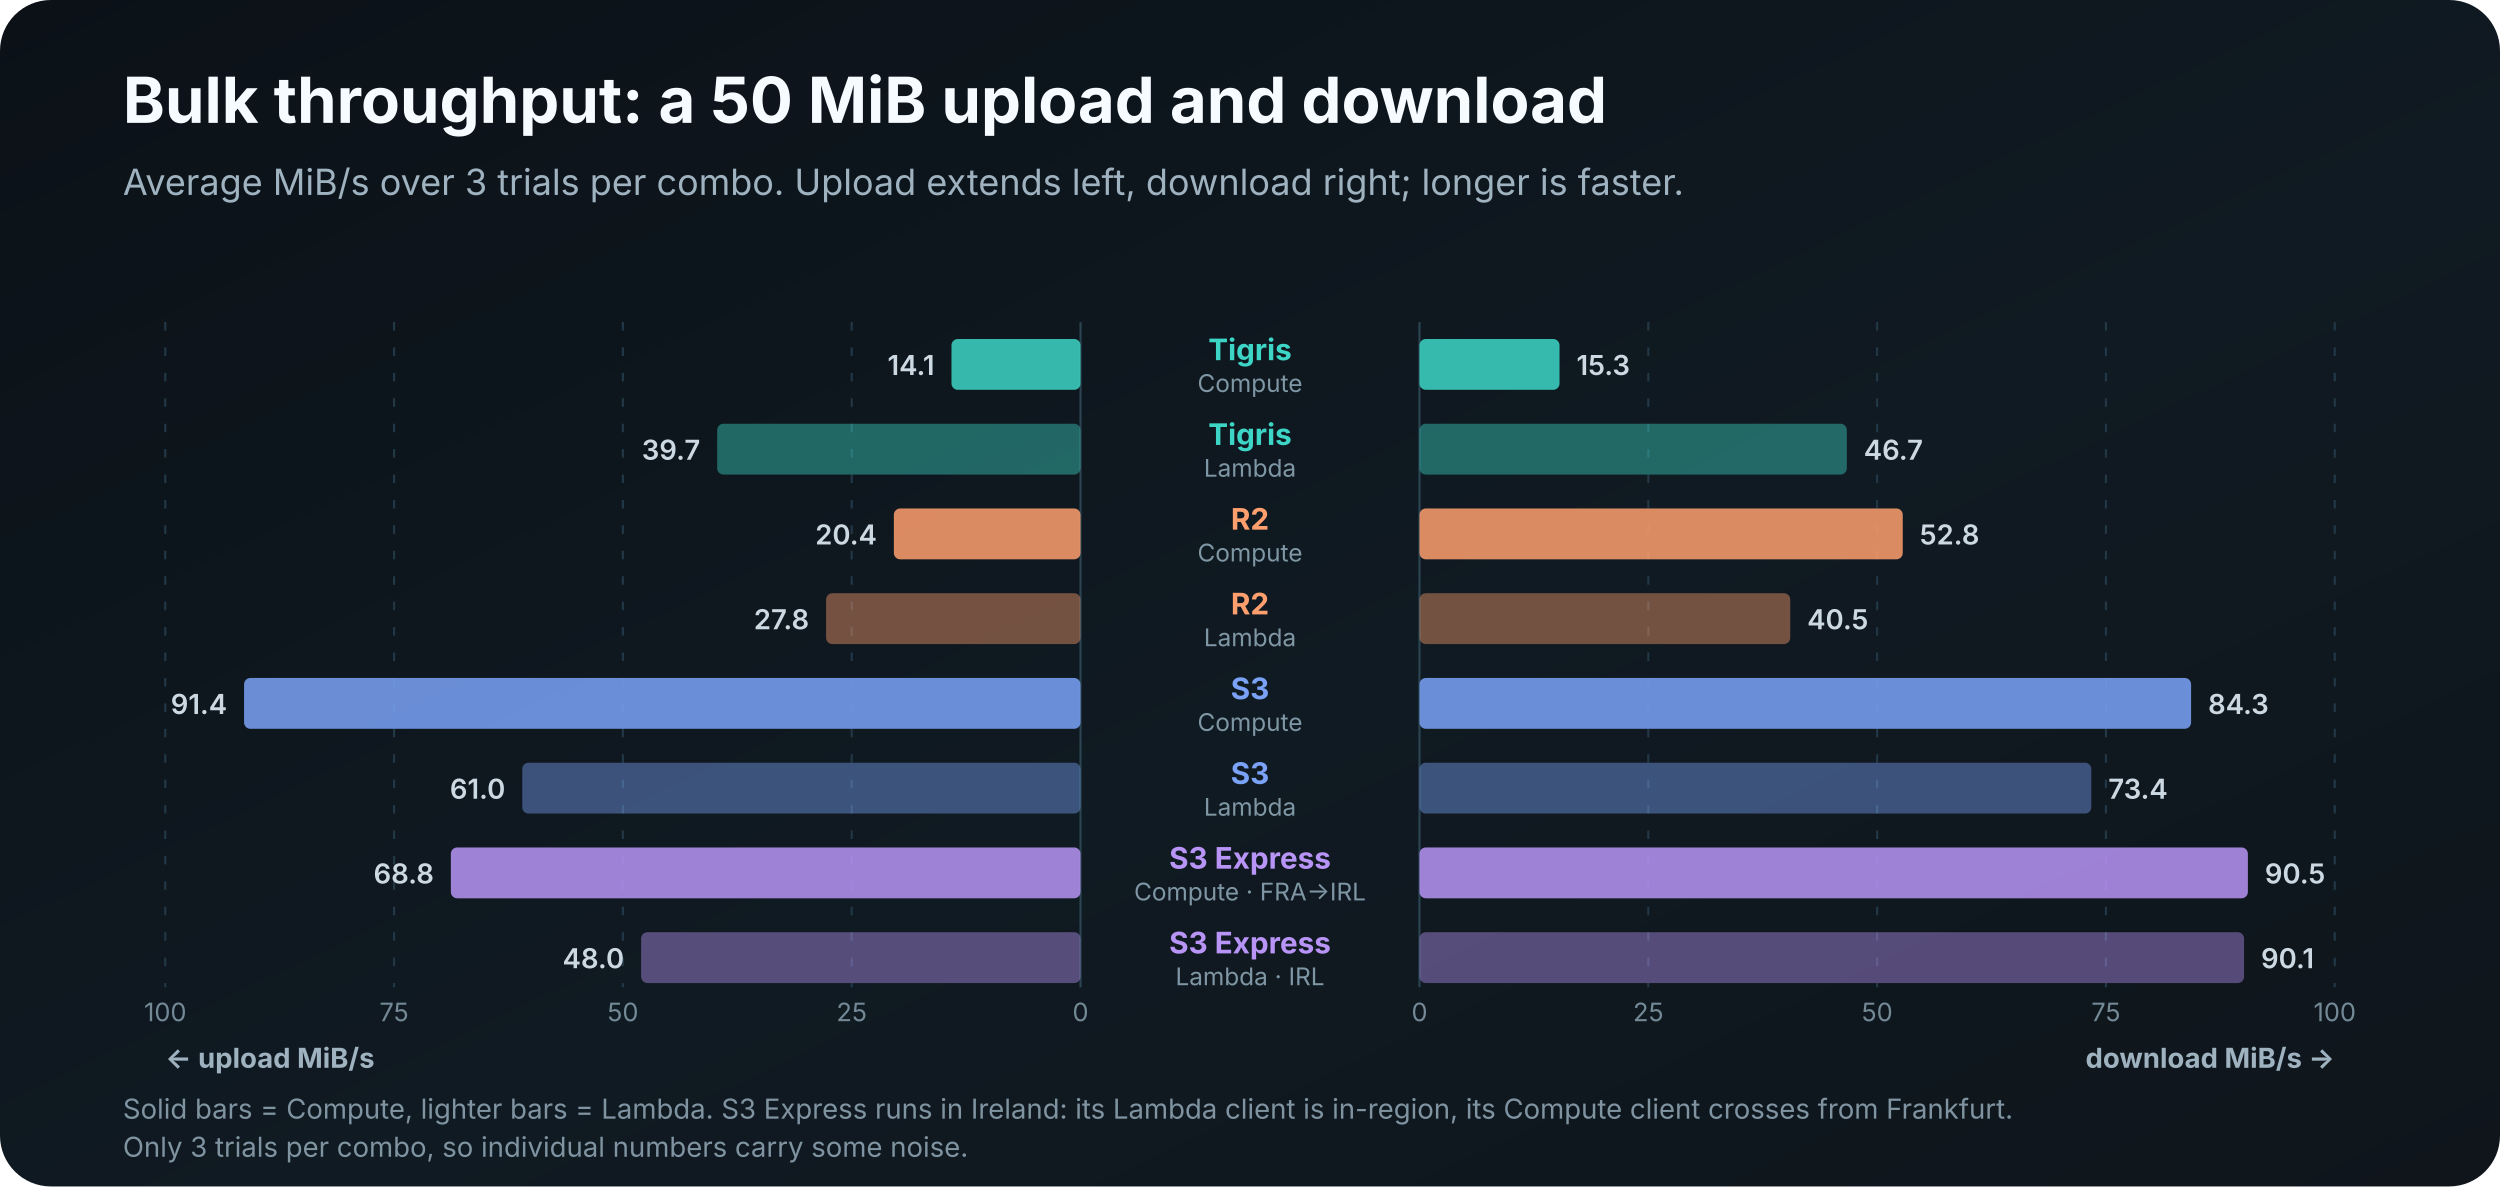
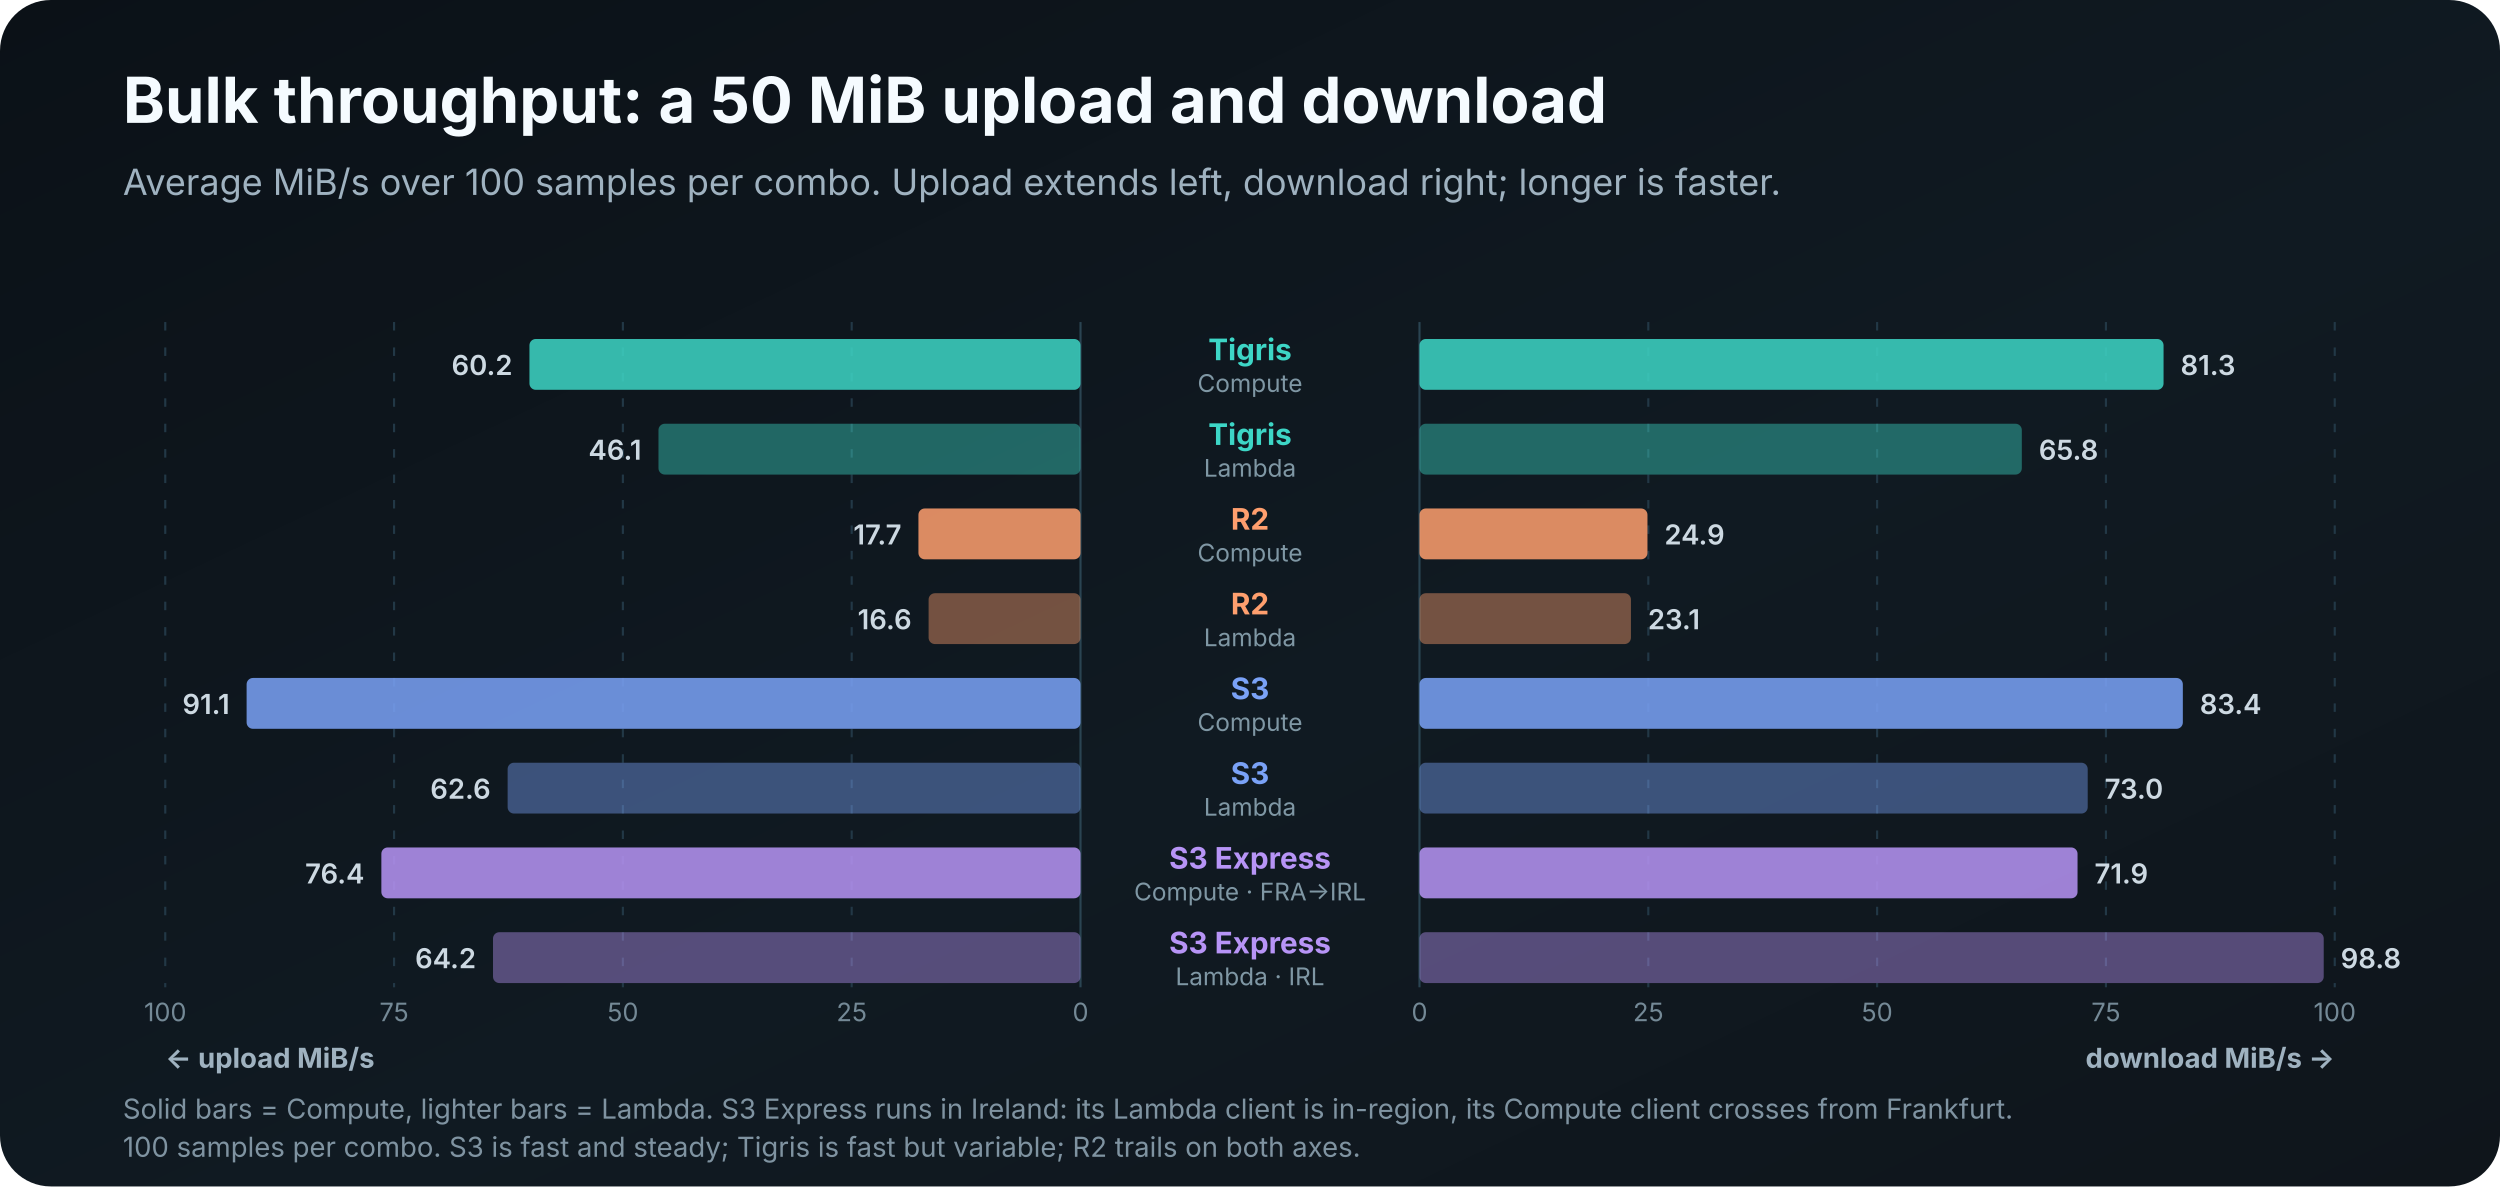
<svg xmlns="http://www.w3.org/2000/svg" width="1180" height="560" viewBox="0 0 1180 560">
  <defs>
    <linearGradient id="bg" x1="0" x2="1" y1="0" y2="1">
      <stop offset="0" stop-color="#0b1117" />
      <stop offset="0.56" stop-color="#101a22" />
      <stop offset="1" stop-color="#0f151b" />
    </linearGradient>
  </defs>
  <rect width="1180" height="560" rx="24" fill="url(#bg)" />
  <text x="58" y="58" fill="#f5fbff" font-family="Inter, ui-sans-serif, system-ui, sans-serif" font-size="30" font-weight="700">Bulk throughput: a 50 MiB upload and download</text>
-   <text x="58" y="92" fill="#9fb2c0" font-family="Inter, ui-sans-serif, system-ui, sans-serif" font-size="17">Average MiB/s over 3 trials per combo. Upload extends left, download right; longer is faster.</text>
+   <text x="58" y="92" fill="#9fb2c0" font-family="Inter, ui-sans-serif, system-ui, sans-serif" font-size="17">Average MiB/s over 100 samples per combo. Upload extends left, download right; longer is faster.</text>
  <line x1="402.0" y1="152" x2="402.0" y2="466" stroke="#223846" stroke-width="1" stroke-dasharray="4 8" />
  <line x1="778.0" y1="152" x2="778.0" y2="466" stroke="#223846" stroke-width="1" stroke-dasharray="4 8" />
  <text x="402.0" y="482" text-anchor="middle" fill="#748996" font-family="Inter, ui-sans-serif, system-ui, sans-serif" font-size="12">25</text>
  <text x="778.0" y="482" text-anchor="middle" fill="#748996" font-family="Inter, ui-sans-serif, system-ui, sans-serif" font-size="12">25</text>
  <line x1="294.0" y1="152" x2="294.0" y2="466" stroke="#223846" stroke-width="1" stroke-dasharray="4 8" />
  <line x1="886.0" y1="152" x2="886.0" y2="466" stroke="#223846" stroke-width="1" stroke-dasharray="4 8" />
  <text x="294.0" y="482" text-anchor="middle" fill="#748996" font-family="Inter, ui-sans-serif, system-ui, sans-serif" font-size="12">50</text>
  <text x="886.0" y="482" text-anchor="middle" fill="#748996" font-family="Inter, ui-sans-serif, system-ui, sans-serif" font-size="12">50</text>
  <line x1="186.0" y1="152" x2="186.0" y2="466" stroke="#223846" stroke-width="1" stroke-dasharray="4 8" />
  <line x1="994.0" y1="152" x2="994.0" y2="466" stroke="#223846" stroke-width="1" stroke-dasharray="4 8" />
  <text x="186.0" y="482" text-anchor="middle" fill="#748996" font-family="Inter, ui-sans-serif, system-ui, sans-serif" font-size="12">75</text>
  <text x="994.0" y="482" text-anchor="middle" fill="#748996" font-family="Inter, ui-sans-serif, system-ui, sans-serif" font-size="12">75</text>
  <line x1="78.0" y1="152" x2="78.0" y2="466" stroke="#223846" stroke-width="1" stroke-dasharray="4 8" />
  <line x1="1102.0" y1="152" x2="1102.0" y2="466" stroke="#223846" stroke-width="1" stroke-dasharray="4 8" />
  <text x="78.0" y="482" text-anchor="middle" fill="#748996" font-family="Inter, ui-sans-serif, system-ui, sans-serif" font-size="12">100</text>
  <text x="1102.0" y="482" text-anchor="middle" fill="#748996" font-family="Inter, ui-sans-serif, system-ui, sans-serif" font-size="12">100</text>
  <line x1="510" y1="152" x2="510" y2="466" stroke="#2a4452" stroke-width="1" />
  <text x="510" y="482" text-anchor="middle" fill="#748996" font-family="Inter, ui-sans-serif, system-ui, sans-serif" font-size="12">0</text>
  <line x1="670" y1="152" x2="670" y2="466" stroke="#2a4452" stroke-width="1" />
  <text x="670" y="482" text-anchor="middle" fill="#748996" font-family="Inter, ui-sans-serif, system-ui, sans-serif" font-size="12">0</text>
  <text x="78" y="504" fill="#9fb2c0" font-family="Inter, ui-sans-serif, system-ui, sans-serif" font-size="13" font-weight="700">← upload MiB/s</text>
  <text x="1102" y="504" text-anchor="end" fill="#9fb2c0" font-family="Inter, ui-sans-serif, system-ui, sans-serif" font-size="13" font-weight="700">download MiB/s →</text>
-   <rect x="449.1" y="160.0" width="60.9" height="24" rx="3" fill="#3dd6c6" fill-opacity="0.85" />
-   <text x="441.1" y="177.0" text-anchor="end" fill="#cdd9e2" font-family="Inter, ui-sans-serif, system-ui, sans-serif" font-size="13" font-weight="600">14.1</text>
-   <rect x="670" y="160.0" width="66.1" height="24" rx="3" fill="#3dd6c6" fill-opacity="0.85" />
-   <text x="744.1" y="177.0" fill="#cdd9e2" font-family="Inter, ui-sans-serif, system-ui, sans-serif" font-size="13" font-weight="600">15.3</text>
+   <rect x="249.9" y="160.0" width="260.1" height="24" rx="3" fill="#3dd6c6" fill-opacity="0.85" />
+   <text x="241.9" y="177.0" text-anchor="end" fill="#cdd9e2" font-family="Inter, ui-sans-serif, system-ui, sans-serif" font-size="13" font-weight="600">60.2</text>
+   <rect x="670" y="160.0" width="351.2" height="24" rx="3" fill="#3dd6c6" fill-opacity="0.85" />
+   <text x="1029.2" y="177.0" fill="#cdd9e2" font-family="Inter, ui-sans-serif, system-ui, sans-serif" font-size="13" font-weight="600">81.3</text>
  <text x="590" y="170.0" text-anchor="middle" fill="#3dd6c6" font-family="Inter, ui-sans-serif, system-ui, sans-serif" font-size="14" font-weight="700">Tigris</text>
  <text x="590" y="185.0" text-anchor="middle" fill="#7f97a4" font-family="Inter, ui-sans-serif, system-ui, sans-serif" font-size="11.5">Compute</text>
-   <rect x="338.5" y="200.0" width="171.5" height="24" rx="3" fill="#3dd6c6" fill-opacity="0.42" />
-   <text x="330.5" y="217.0" text-anchor="end" fill="#cdd9e2" font-family="Inter, ui-sans-serif, system-ui, sans-serif" font-size="13" font-weight="600">39.7</text>
-   <rect x="670" y="200.0" width="201.7" height="24" rx="3" fill="#3dd6c6" fill-opacity="0.42" />
-   <text x="879.7" y="217.0" fill="#cdd9e2" font-family="Inter, ui-sans-serif, system-ui, sans-serif" font-size="13" font-weight="600">46.7</text>
+   <rect x="310.8" y="200.0" width="199.2" height="24" rx="3" fill="#3dd6c6" fill-opacity="0.42" />
+   <text x="302.8" y="217.0" text-anchor="end" fill="#cdd9e2" font-family="Inter, ui-sans-serif, system-ui, sans-serif" font-size="13" font-weight="600">46.1</text>
+   <rect x="670" y="200.0" width="284.3" height="24" rx="3" fill="#3dd6c6" fill-opacity="0.42" />
+   <text x="962.3" y="217.0" fill="#cdd9e2" font-family="Inter, ui-sans-serif, system-ui, sans-serif" font-size="13" font-weight="600">65.8</text>
  <text x="590" y="210.0" text-anchor="middle" fill="#3dd6c6" font-family="Inter, ui-sans-serif, system-ui, sans-serif" font-size="14" font-weight="700">Tigris</text>
  <text x="590" y="225.0" text-anchor="middle" fill="#7f97a4" font-family="Inter, ui-sans-serif, system-ui, sans-serif" font-size="11.5">Lambda</text>
-   <rect x="421.9" y="240.0" width="88.1" height="24" rx="3" fill="#ff9f6e" fill-opacity="0.85" />
-   <text x="413.9" y="257.0" text-anchor="end" fill="#cdd9e2" font-family="Inter, ui-sans-serif, system-ui, sans-serif" font-size="13" font-weight="600">20.4</text>
-   <rect x="670" y="240.0" width="228.1" height="24" rx="3" fill="#ff9f6e" fill-opacity="0.85" />
-   <text x="906.1" y="257.0" fill="#cdd9e2" font-family="Inter, ui-sans-serif, system-ui, sans-serif" font-size="13" font-weight="600">52.8</text>
+   <rect x="433.5" y="240.0" width="76.5" height="24" rx="3" fill="#ff9f6e" fill-opacity="0.85" />
+   <text x="425.5" y="257.0" text-anchor="end" fill="#cdd9e2" font-family="Inter, ui-sans-serif, system-ui, sans-serif" font-size="13" font-weight="600">17.7</text>
+   <rect x="670" y="240.0" width="107.6" height="24" rx="3" fill="#ff9f6e" fill-opacity="0.85" />
+   <text x="785.6" y="257.0" fill="#cdd9e2" font-family="Inter, ui-sans-serif, system-ui, sans-serif" font-size="13" font-weight="600">24.9</text>
  <text x="590" y="250.0" text-anchor="middle" fill="#ff9f6e" font-family="Inter, ui-sans-serif, system-ui, sans-serif" font-size="14" font-weight="700">R2</text>
  <text x="590" y="265.0" text-anchor="middle" fill="#7f97a4" font-family="Inter, ui-sans-serif, system-ui, sans-serif" font-size="11.5">Compute</text>
-   <rect x="389.9" y="280.0" width="120.1" height="24" rx="3" fill="#ff9f6e" fill-opacity="0.42" />
-   <text x="381.9" y="297.0" text-anchor="end" fill="#cdd9e2" font-family="Inter, ui-sans-serif, system-ui, sans-serif" font-size="13" font-weight="600">27.8</text>
-   <rect x="670" y="280.0" width="175.0" height="24" rx="3" fill="#ff9f6e" fill-opacity="0.42" />
-   <text x="853.0" y="297.0" fill="#cdd9e2" font-family="Inter, ui-sans-serif, system-ui, sans-serif" font-size="13" font-weight="600">40.5</text>
+   <rect x="438.3" y="280.0" width="71.7" height="24" rx="3" fill="#ff9f6e" fill-opacity="0.42" />
+   <text x="430.3" y="297.0" text-anchor="end" fill="#cdd9e2" font-family="Inter, ui-sans-serif, system-ui, sans-serif" font-size="13" font-weight="600">16.6</text>
+   <rect x="670" y="280.0" width="99.8" height="24" rx="3" fill="#ff9f6e" fill-opacity="0.42" />
+   <text x="777.8" y="297.0" fill="#cdd9e2" font-family="Inter, ui-sans-serif, system-ui, sans-serif" font-size="13" font-weight="600">23.1</text>
  <text x="590" y="290.0" text-anchor="middle" fill="#ff9f6e" font-family="Inter, ui-sans-serif, system-ui, sans-serif" font-size="14" font-weight="700">R2</text>
  <text x="590" y="305.0" text-anchor="middle" fill="#7f97a4" font-family="Inter, ui-sans-serif, system-ui, sans-serif" font-size="11.5">Lambda</text>
-   <rect x="115.2" y="320.0" width="394.8" height="24" rx="3" fill="#7aa2f7" fill-opacity="0.85" />
-   <text x="107.2" y="337.0" text-anchor="end" fill="#cdd9e2" font-family="Inter, ui-sans-serif, system-ui, sans-serif" font-size="13" font-weight="600">91.4</text>
-   <rect x="670" y="320.0" width="364.2" height="24" rx="3" fill="#7aa2f7" fill-opacity="0.85" />
-   <text x="1042.2" y="337.0" fill="#cdd9e2" font-family="Inter, ui-sans-serif, system-ui, sans-serif" font-size="13" font-weight="600">84.3</text>
+   <rect x="116.4" y="320.0" width="393.6" height="24" rx="3" fill="#7aa2f7" fill-opacity="0.85" />
+   <text x="108.4" y="337.0" text-anchor="end" fill="#cdd9e2" font-family="Inter, ui-sans-serif, system-ui, sans-serif" font-size="13" font-weight="600">91.1</text>
+   <rect x="670" y="320.0" width="360.3" height="24" rx="3" fill="#7aa2f7" fill-opacity="0.85" />
+   <text x="1038.3" y="337.0" fill="#cdd9e2" font-family="Inter, ui-sans-serif, system-ui, sans-serif" font-size="13" font-weight="600">83.4</text>
  <text x="590" y="330.0" text-anchor="middle" fill="#7aa2f7" font-family="Inter, ui-sans-serif, system-ui, sans-serif" font-size="14" font-weight="700">S3</text>
  <text x="590" y="345.0" text-anchor="middle" fill="#7f97a4" font-family="Inter, ui-sans-serif, system-ui, sans-serif" font-size="11.5">Compute</text>
-   <rect x="246.5" y="360.0" width="263.5" height="24" rx="3" fill="#7aa2f7" fill-opacity="0.42" />
-   <text x="238.5" y="377.0" text-anchor="end" fill="#cdd9e2" font-family="Inter, ui-sans-serif, system-ui, sans-serif" font-size="13" font-weight="600">61.0</text>
-   <rect x="670" y="360.0" width="317.1" height="24" rx="3" fill="#7aa2f7" fill-opacity="0.42" />
-   <text x="995.1" y="377.0" fill="#cdd9e2" font-family="Inter, ui-sans-serif, system-ui, sans-serif" font-size="13" font-weight="600">73.4</text>
+   <rect x="239.6" y="360.0" width="270.4" height="24" rx="3" fill="#7aa2f7" fill-opacity="0.42" />
+   <text x="231.6" y="377.0" text-anchor="end" fill="#cdd9e2" font-family="Inter, ui-sans-serif, system-ui, sans-serif" font-size="13" font-weight="600">62.6</text>
+   <rect x="670" y="360.0" width="315.4" height="24" rx="3" fill="#7aa2f7" fill-opacity="0.42" />
+   <text x="993.4" y="377.0" fill="#cdd9e2" font-family="Inter, ui-sans-serif, system-ui, sans-serif" font-size="13" font-weight="600">73.0</text>
  <text x="590" y="370.0" text-anchor="middle" fill="#7aa2f7" font-family="Inter, ui-sans-serif, system-ui, sans-serif" font-size="14" font-weight="700">S3</text>
  <text x="590" y="385.0" text-anchor="middle" fill="#7f97a4" font-family="Inter, ui-sans-serif, system-ui, sans-serif" font-size="11.5">Lambda</text>
-   <rect x="212.8" y="400.0" width="297.2" height="24" rx="3" fill="#b794f6" fill-opacity="0.85" />
-   <text x="204.8" y="417.0" text-anchor="end" fill="#cdd9e2" font-family="Inter, ui-sans-serif, system-ui, sans-serif" font-size="13" font-weight="600">68.8</text>
-   <rect x="670" y="400.0" width="391.0" height="24" rx="3" fill="#b794f6" fill-opacity="0.85" />
-   <text x="1069.0" y="417.0" fill="#cdd9e2" font-family="Inter, ui-sans-serif, system-ui, sans-serif" font-size="13" font-weight="600">90.5</text>
+   <rect x="180.0" y="400.0" width="330.0" height="24" rx="3" fill="#b794f6" fill-opacity="0.85" />
+   <text x="172.0" y="417.0" text-anchor="end" fill="#cdd9e2" font-family="Inter, ui-sans-serif, system-ui, sans-serif" font-size="13" font-weight="600">76.4</text>
+   <rect x="670" y="400.0" width="310.6" height="24" rx="3" fill="#b794f6" fill-opacity="0.85" />
+   <text x="988.6" y="417.0" fill="#cdd9e2" font-family="Inter, ui-sans-serif, system-ui, sans-serif" font-size="13" font-weight="600">71.9</text>
  <text x="590" y="410.0" text-anchor="middle" fill="#b794f6" font-family="Inter, ui-sans-serif, system-ui, sans-serif" font-size="14" font-weight="700">S3 Express</text>
  <text x="590" y="425.0" text-anchor="middle" fill="#7f97a4" font-family="Inter, ui-sans-serif, system-ui, sans-serif" font-size="11.5">Compute · FRA→IRL</text>
-   <rect x="302.6" y="440.0" width="207.4" height="24" rx="3" fill="#b794f6" fill-opacity="0.42" />
-   <text x="294.6" y="457.0" text-anchor="end" fill="#cdd9e2" font-family="Inter, ui-sans-serif, system-ui, sans-serif" font-size="13" font-weight="600">48.0</text>
-   <rect x="670" y="440.0" width="389.2" height="24" rx="3" fill="#b794f6" fill-opacity="0.42" />
-   <text x="1067.2" y="457.0" fill="#cdd9e2" font-family="Inter, ui-sans-serif, system-ui, sans-serif" font-size="13" font-weight="600">90.1</text>
+   <rect x="232.7" y="440.0" width="277.3" height="24" rx="3" fill="#b794f6" fill-opacity="0.42" />
+   <text x="224.7" y="457.0" text-anchor="end" fill="#cdd9e2" font-family="Inter, ui-sans-serif, system-ui, sans-serif" font-size="13" font-weight="600">64.2</text>
+   <rect x="670" y="440.0" width="426.8" height="24" rx="3" fill="#b794f6" fill-opacity="0.42" />
+   <text x="1104.8" y="457.0" fill="#cdd9e2" font-family="Inter, ui-sans-serif, system-ui, sans-serif" font-size="13" font-weight="600">98.8</text>
  <text x="590" y="450.0" text-anchor="middle" fill="#b794f6" font-family="Inter, ui-sans-serif, system-ui, sans-serif" font-size="14" font-weight="700">S3 Express</text>
  <text x="590" y="465.0" text-anchor="middle" fill="#7f97a4" font-family="Inter, ui-sans-serif, system-ui, sans-serif" font-size="11.5">Lambda · IRL</text>
  <text x="58" y="528" fill="#7f93a1" font-family="Inter, ui-sans-serif, system-ui, sans-serif" font-size="13">Solid bars = Compute, lighter bars = Lambda. S3 Express runs in Ireland: its Lambda client is in-region, its Compute client crosses from Frankfurt.</text>
-   <text x="58" y="546" fill="#7f93a1" font-family="Inter, ui-sans-serif, system-ui, sans-serif" font-size="13">Only 3 trials per combo, so individual numbers carry some noise.</text>
+   <text x="58" y="546" fill="#7f93a1" font-family="Inter, ui-sans-serif, system-ui, sans-serif" font-size="13">100 samples per combo. S3 is fast and steady; Tigris is fast but variable; R2 trails on both axes.</text>
</svg>
